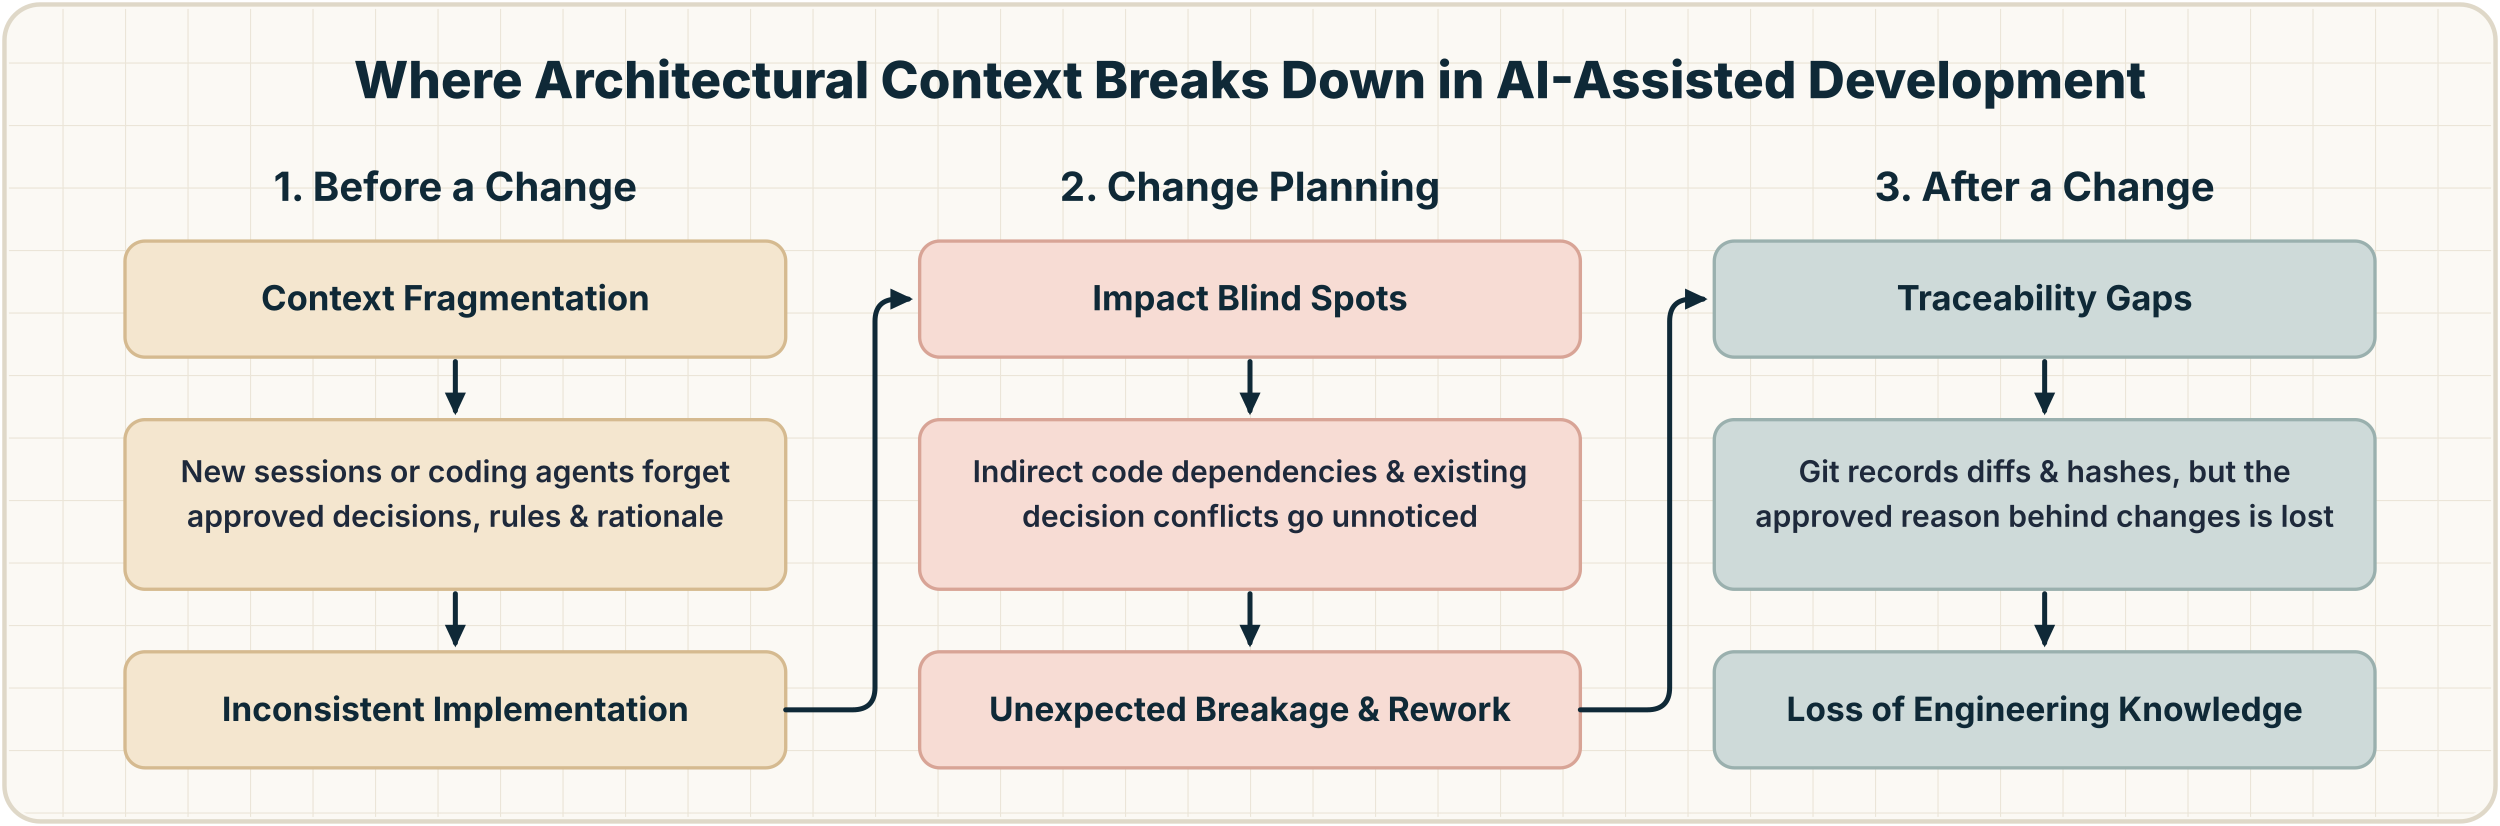
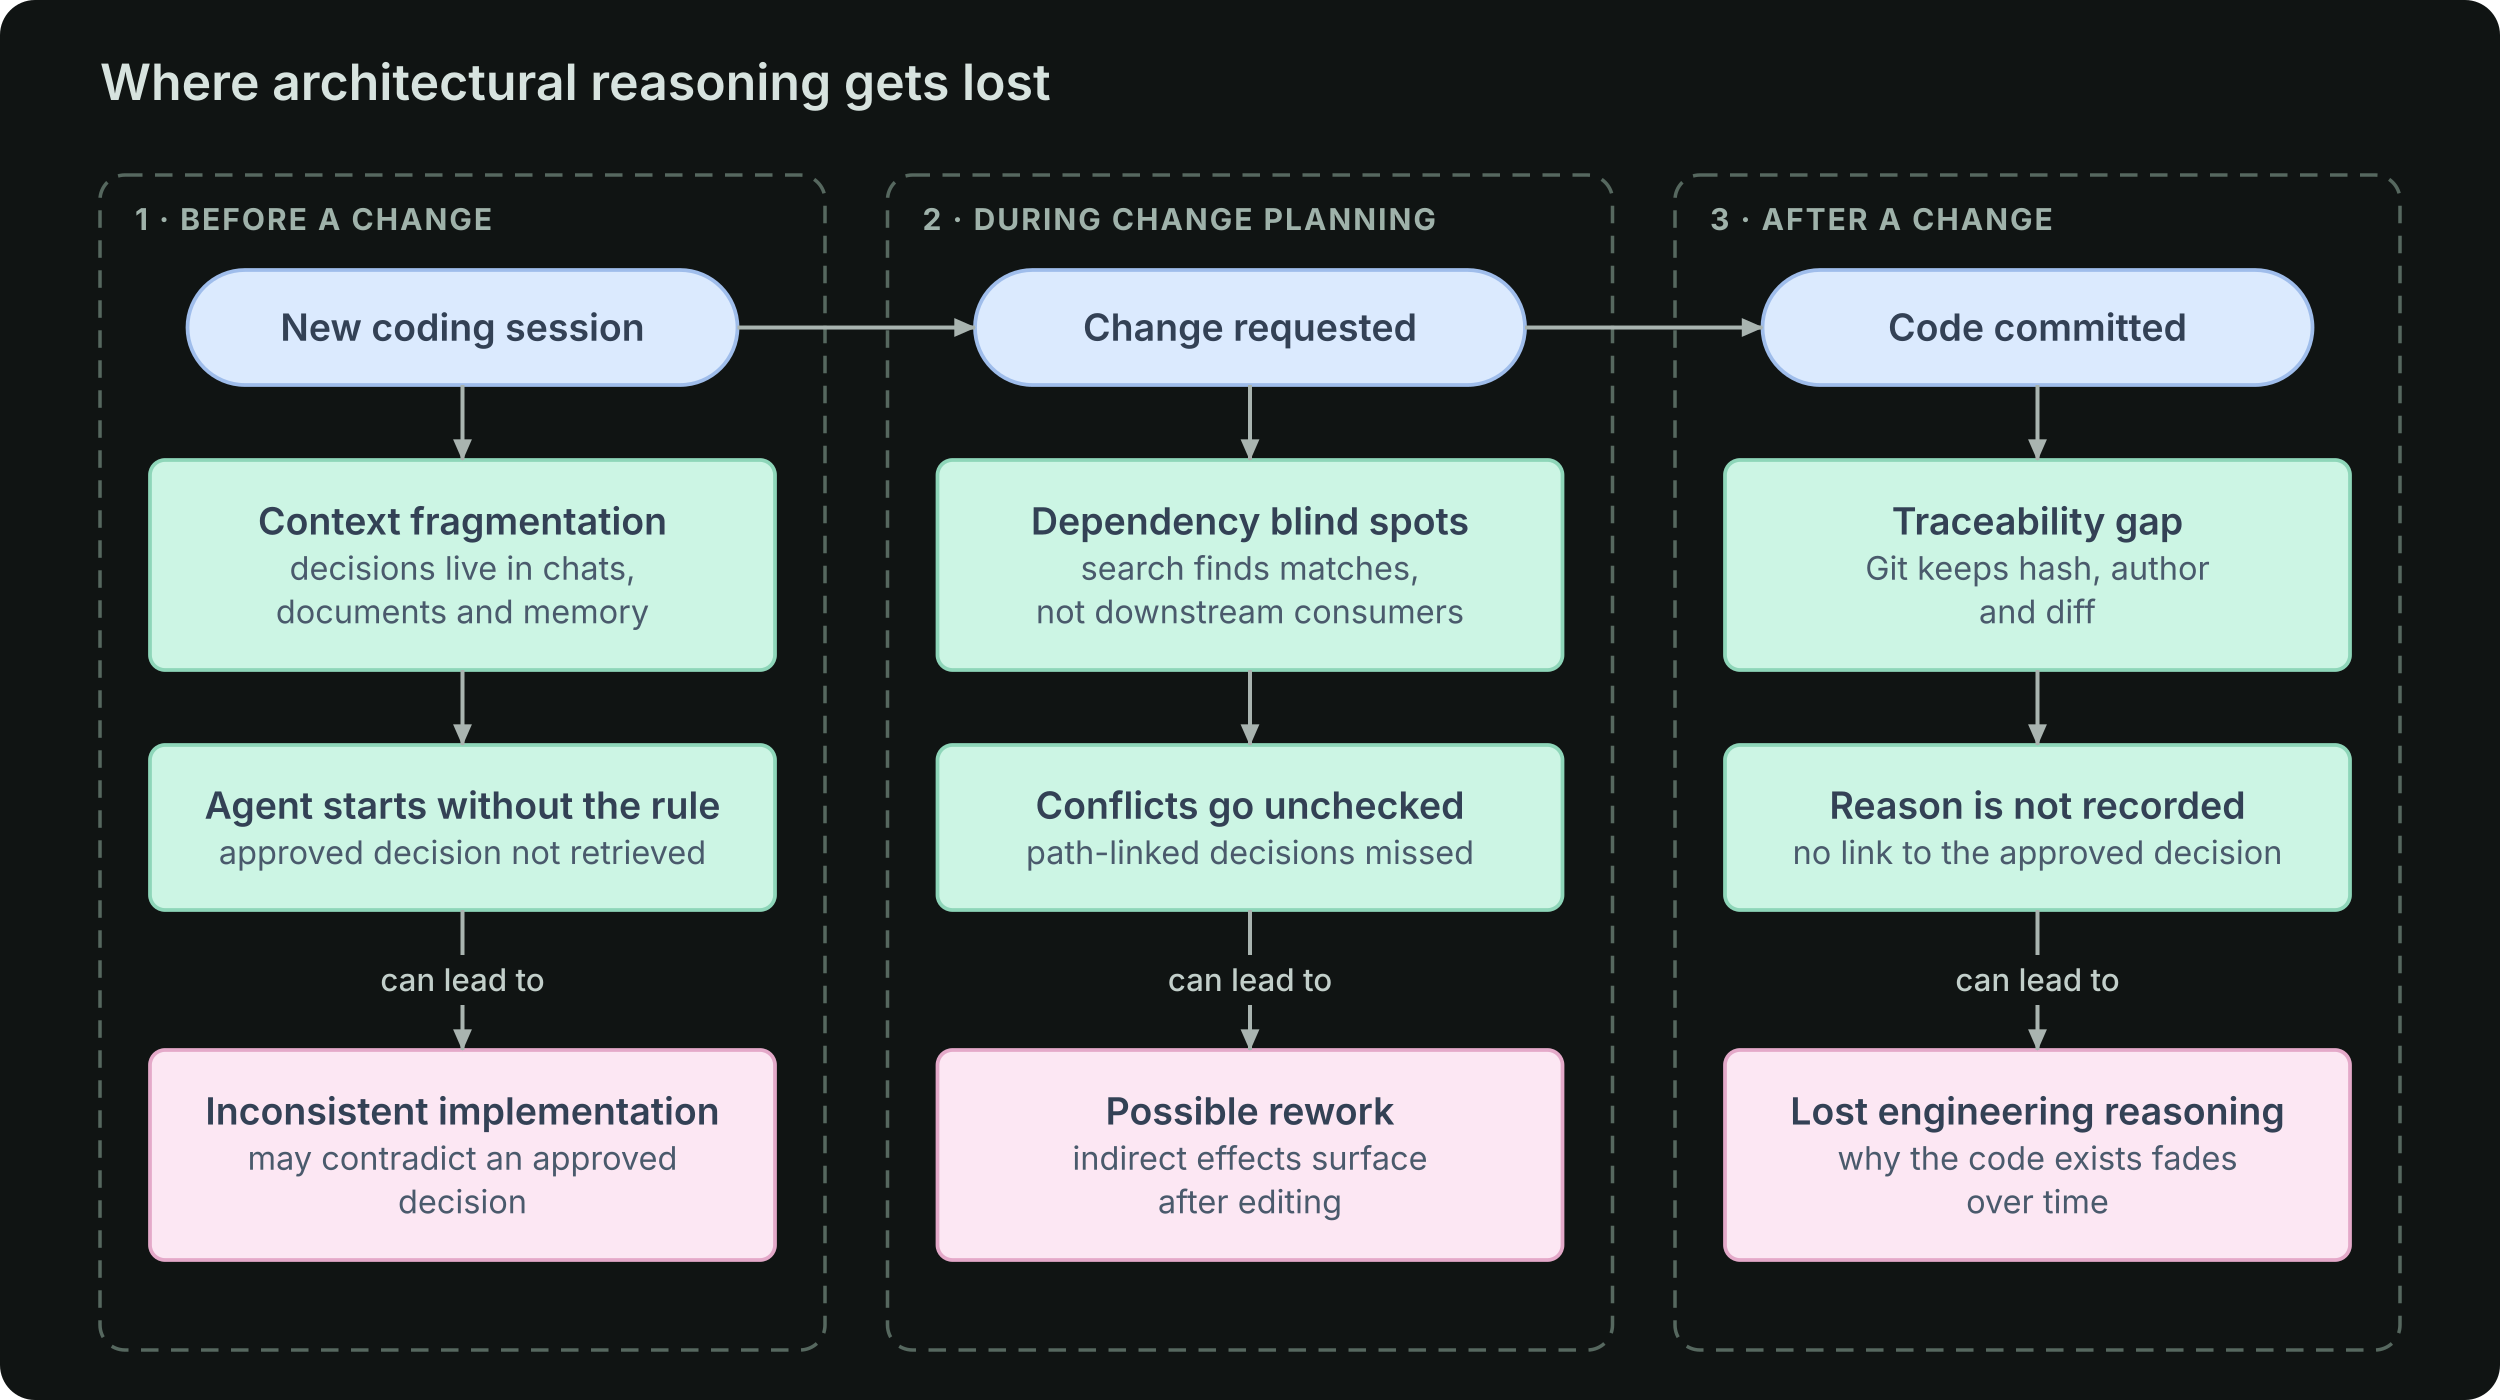
- <svg xmlns="http://www.w3.org/2000/svg" viewBox="0 0 1120 370" width="100%" height="100%" role="img" aria-labelledby="prob-title prob-desc">
+ <svg xmlns="http://www.w3.org/2000/svg" viewBox="0 0 1000 560" width="1000" height="560" role="img" aria-labelledby="t-problem-lifecycle d-problem-lifecycle">
  <defs>
-     <pattern id="bp-grid-p" width="28" height="28" patternUnits="userSpaceOnUse">
-       <path d="M 28 0 L 0 0 0 28" fill="none" stroke="#EBE5D8" stroke-width="1" />
-     </pattern>
-     <style>
-       .canvas { fill: #FBF9F4; stroke: #DFD8C8; stroke-width: 2; }
-       .col-1 { fill: #F4E6CF; stroke: #D5BA90; stroke-width: 1.5; }
-       .col-2 { fill: #F7DCD4; stroke: #D8A496; stroke-width: 1.5; }
-       .col-3 { fill: #CEDAD9; stroke: #9AB0AE; stroke-width: 1.5; }
-       .t-title { fill: #0F2937; font-family: -apple-system, BlinkMacSystemFont, "Segoe UI", Inter, Helvetica, Arial, sans-serif; font-weight: 800; }
-       .t-col { fill: #0F2937; font-family: -apple-system, BlinkMacSystemFont, "Segoe UI", Inter, Helvetica, Arial, sans-serif; font-weight: 700; }
-       .t-box-b { fill: #0F2937; font-family: -apple-system, BlinkMacSystemFont, "Segoe UI", Inter, Helvetica, Arial, sans-serif; font-weight: 700; }
-       .t-box-m { fill: #1E293B; font-family: -apple-system, BlinkMacSystemFont, "Segoe UI", Inter, Helvetica, Arial, sans-serif; font-weight: 600; }
-       .arrow { fill: none; stroke: #0F2937; stroke-width: 2.25; stroke-linecap: round; stroke-linejoin: round; }
-     </style>
-     <marker id="ar-p" viewBox="0 0 10 10" refX="7" refY="5" markerWidth="6" markerHeight="6" orient="auto">
-       <path d="M 1 1.5 L 8.5 5 L 1 8.5 z" fill="#0F2937" />
+     <marker id="arr-problem-lifecycle" viewBox="0 0 10 10" refX="9.2" refY="5" markerWidth="9" markerHeight="9" markerUnits="userSpaceOnUse" orient="auto-start-reverse">
+       <path d="M0,0.8 L9.6,5 L0,9.2 Z" fill="#A9B4B0" />
    </marker>
  </defs>
-   <rect x="2" y="2" width="1116" height="366" rx="16" class="canvas" />
-   <rect x="4" y="4" width="1112" height="362" rx="14" fill="url(#bp-grid-p)" />
-   <text x="560" y="44" text-anchor="middle" class="t-title" font-size="23">
-     Where Architectural Context Breaks Down in AI-Assisted Development
-   </text>
-   <g transform="translate(56, 72)">
-     <text x="148" y="18" text-anchor="middle" class="t-col" font-size="18">1. Before a Change</text>
-     <rect x="0" y="36" width="296" height="52" rx="9" class="col-1" />
-     <text x="148" y="67" text-anchor="middle" class="t-box-b" font-size="15.5">Context Fragmentation</text>
-     <line x1="148" y1="90" x2="148" y2="112" class="arrow" marker-end="url(#ar-p)" />
-     <rect x="0" y="116" width="296" height="76" rx="9" class="col-1" />
-     <text x="148" y="144" text-anchor="middle" class="t-box-m" font-size="13.5">New sessions or coding agents forget</text>
-     <text x="148" y="164" text-anchor="middle" class="t-box-m" font-size="13.5">approved decisions, rules &amp; rationale</text>
-     <line x1="148" y1="194" x2="148" y2="216" class="arrow" marker-end="url(#ar-p)" />
-     <rect x="0" y="220" width="296" height="52" rx="9" class="col-1" />
-     <text x="148" y="251" text-anchor="middle" class="t-box-b" font-size="15">Inconsistent Implementation</text>
+   <rect width="1000" height="560" rx="14" fill="#101413" />
+   <text x="40" y="40" font-family="Inter, 'Segoe UI', -apple-system, BlinkMacSystemFont, Helvetica, Arial, sans-serif" font-size="20" font-weight="600" fill="#D7E3DF">Where architectural reasoning gets lost</text>
+   <rect x="670" y="70" width="290" height="470" rx="10" fill="none" stroke="#56685F" stroke-width="1.4" stroke-dasharray="7 5" />
+   <text x="684" y="92" font-family="Inter, 'Segoe UI', -apple-system, BlinkMacSystemFont, Helvetica, Arial, sans-serif" font-size="12" font-weight="700" letter-spacing="0.8" fill="#9FB2AA">3 · AFTER A CHANGE</text>
+   <rect x="355" y="70" width="290" height="470" rx="10" fill="none" stroke="#56685F" stroke-width="1.4" stroke-dasharray="7 5" />
+   <text x="369" y="92" font-family="Inter, 'Segoe UI', -apple-system, BlinkMacSystemFont, Helvetica, Arial, sans-serif" font-size="12" font-weight="700" letter-spacing="0.8" fill="#9FB2AA">2 · DURING CHANGE PLANNING</text>
+   <rect x="40" y="70" width="290" height="470" rx="10" fill="none" stroke="#56685F" stroke-width="1.4" stroke-dasharray="7 5" />
+   <text x="54" y="92" font-family="Inter, 'Segoe UI', -apple-system, BlinkMacSystemFont, Helvetica, Arial, sans-serif" font-size="12" font-weight="700" letter-spacing="0.8" fill="#9FB2AA">1 · BEFORE A CHANGE</text>
+   <g>
+     <rect x="75" y="108" width="220" height="46" rx="23" fill="#DBEAFE" stroke="#9FBDEB" stroke-width="1.5" />
+     <text x="185" y="136.3" text-anchor="middle" font-family="Inter, 'Segoe UI', -apple-system, BlinkMacSystemFont, Helvetica, Arial, sans-serif" font-size="15" font-weight="600" fill="#334155">New coding session</text>
  </g>
-   <path d="M 352 318 L 382 318 Q 392 318 392 308 L 392 144 Q 392 134 402 134 L 407 134" class="arrow" marker-end="url(#ar-p)" />
-   <g transform="translate(412, 72)">
-     <text x="148" y="18" text-anchor="middle" class="t-col" font-size="18">2. Change Planning</text>
-     <rect x="0" y="36" width="296" height="52" rx="9" class="col-2" />
-     <text x="148" y="67" text-anchor="middle" class="t-box-b" font-size="15.5">Impact Blind Spots</text>
-     <line x1="148" y1="90" x2="148" y2="112" class="arrow" marker-end="url(#ar-p)" />
-     <rect x="0" y="116" width="296" height="76" rx="9" class="col-2" />
-     <text x="148" y="144" text-anchor="middle" class="t-box-m" font-size="13.5">Indirect code dependencies &amp; existing</text>
-     <text x="148" y="164" text-anchor="middle" class="t-box-m" font-size="13.5">decision conflicts go unnoticed</text>
-     <line x1="148" y1="194" x2="148" y2="216" class="arrow" marker-end="url(#ar-p)" />
-     <rect x="0" y="220" width="296" height="52" rx="9" class="col-2" />
-     <text x="148" y="251" text-anchor="middle" class="t-box-b" font-size="15">Unexpected Breakage &amp; Rework</text>
+   <g>
+     <rect x="60" y="184" width="250" height="84" rx="6" fill="#CCF5E4" stroke="#8ED6B9" stroke-width="1.5" />
+     <text x="185" y="213.8" text-anchor="middle" font-family="Inter, 'Segoe UI', -apple-system, BlinkMacSystemFont, Helvetica, Arial, sans-serif" font-size="15" font-weight="600" fill="#334155">Context fragmentation</text>
+     <text x="185" y="231.9" text-anchor="middle" font-family="Inter, 'Segoe UI', -apple-system, BlinkMacSystemFont, Helvetica, Arial, sans-serif" font-size="13" font-weight="400" fill="#4A5A6C">decisions live in chats,</text>
+     <text x="185" y="249.3" text-anchor="middle" font-family="Inter, 'Segoe UI', -apple-system, BlinkMacSystemFont, Helvetica, Arial, sans-serif" font-size="13" font-weight="400" fill="#4A5A6C">documents and memory</text>
  </g>
-   <path d="M 708 318 L 738 318 Q 748 318 748 308 L 748 144 Q 748 134 758 134 L 763 134" class="arrow" marker-end="url(#ar-p)" />
-   <g transform="translate(768, 72)">
-     <text x="148" y="18" text-anchor="middle" class="t-col" font-size="18">3. After a Change</text>
-     <rect x="0" y="36" width="296" height="52" rx="9" class="col-3" />
-     <text x="148" y="67" text-anchor="middle" class="t-box-b" font-size="15.5">Traceability Gaps</text>
-     <line x1="148" y1="90" x2="148" y2="112" class="arrow" marker-end="url(#ar-p)" />
-     <rect x="0" y="116" width="296" height="76" rx="9" class="col-3" />
-     <text x="148" y="144" text-anchor="middle" class="t-box-m" font-size="13.5">Git records diffs &amp; hashes, but the</text>
-     <text x="148" y="164" text-anchor="middle" class="t-box-m" font-size="13.5">approved reason behind changes is lost</text>
-     <line x1="148" y1="194" x2="148" y2="216" class="arrow" marker-end="url(#ar-p)" />
-     <rect x="0" y="220" width="296" height="52" rx="9" class="col-3" />
-     <text x="148" y="251" text-anchor="middle" class="t-box-b" font-size="15">Loss of Engineering Knowledge</text>
+   <g>
+     <rect x="60" y="298" width="250" height="66" rx="6" fill="#CCF5E4" stroke="#8ED6B9" stroke-width="1.5" />
+     <text x="185" y="327.5" text-anchor="middle" font-family="Inter, 'Segoe UI', -apple-system, BlinkMacSystemFont, Helvetica, Arial, sans-serif" font-size="15" font-weight="600" fill="#334155">Agent starts without the rule</text>
+     <text x="185" y="345.6" text-anchor="middle" font-family="Inter, 'Segoe UI', -apple-system, BlinkMacSystemFont, Helvetica, Arial, sans-serif" font-size="13" font-weight="400" fill="#4A5A6C">approved decision not retrieved</text>
  </g>
+   <g>
+     <rect x="60" y="420" width="250" height="84" rx="6" fill="#FCE7F3" stroke="#E4A9C9" stroke-width="1.5" />
+     <text x="185" y="449.8" text-anchor="middle" font-family="Inter, 'Segoe UI', -apple-system, BlinkMacSystemFont, Helvetica, Arial, sans-serif" font-size="15" font-weight="600" fill="#334155">Inconsistent implementation</text>
+     <text x="185" y="467.9" text-anchor="middle" font-family="Inter, 'Segoe UI', -apple-system, BlinkMacSystemFont, Helvetica, Arial, sans-serif" font-size="13" font-weight="400" fill="#4A5A6C">may contradict an approved</text>
+     <text x="185" y="485.3" text-anchor="middle" font-family="Inter, 'Segoe UI', -apple-system, BlinkMacSystemFont, Helvetica, Arial, sans-serif" font-size="13" font-weight="400" fill="#4A5A6C">decision</text>
+   </g>
+   <path d="M185,154 L185,184" fill="none" stroke="#A9B4B0" stroke-width="1.6" stroke-linejoin="round" marker-end="url(#arr-problem-lifecycle)" />
+   <path d="M185,268 L185,298" fill="none" stroke="#A9B4B0" stroke-width="1.6" stroke-linejoin="round" marker-end="url(#arr-problem-lifecycle)" />
+   <path d="M185,364 L185,420" fill="none" stroke="#A9B4B0" stroke-width="1.6" stroke-linejoin="round" marker-end="url(#arr-problem-lifecycle)" />
+   <g>
+     <rect x="390" y="108" width="220" height="46" rx="23" fill="#DBEAFE" stroke="#9FBDEB" stroke-width="1.5" />
+     <text x="500" y="136.3" text-anchor="middle" font-family="Inter, 'Segoe UI', -apple-system, BlinkMacSystemFont, Helvetica, Arial, sans-serif" font-size="15" font-weight="600" fill="#334155">Change requested</text>
+   </g>
+   <g>
+     <rect x="375" y="184" width="250" height="84" rx="6" fill="#CCF5E4" stroke="#8ED6B9" stroke-width="1.5" />
+     <text x="500" y="213.8" text-anchor="middle" font-family="Inter, 'Segoe UI', -apple-system, BlinkMacSystemFont, Helvetica, Arial, sans-serif" font-size="15" font-weight="600" fill="#334155">Dependency blind spots</text>
+     <text x="500" y="231.9" text-anchor="middle" font-family="Inter, 'Segoe UI', -apple-system, BlinkMacSystemFont, Helvetica, Arial, sans-serif" font-size="13" font-weight="400" fill="#4A5A6C">search finds matches,</text>
+     <text x="500" y="249.3" text-anchor="middle" font-family="Inter, 'Segoe UI', -apple-system, BlinkMacSystemFont, Helvetica, Arial, sans-serif" font-size="13" font-weight="400" fill="#4A5A6C">not downstream consumers</text>
+   </g>
+   <g>
+     <rect x="375" y="298" width="250" height="66" rx="6" fill="#CCF5E4" stroke="#8ED6B9" stroke-width="1.5" />
+     <text x="500" y="327.5" text-anchor="middle" font-family="Inter, 'Segoe UI', -apple-system, BlinkMacSystemFont, Helvetica, Arial, sans-serif" font-size="15" font-weight="600" fill="#334155">Conflicts go unchecked</text>
+     <text x="500" y="345.6" text-anchor="middle" font-family="Inter, 'Segoe UI', -apple-system, BlinkMacSystemFont, Helvetica, Arial, sans-serif" font-size="13" font-weight="400" fill="#4A5A6C">path-linked decisions missed</text>
+   </g>
+   <g>
+     <rect x="375" y="420" width="250" height="84" rx="6" fill="#FCE7F3" stroke="#E4A9C9" stroke-width="1.5" />
+     <text x="500" y="449.8" text-anchor="middle" font-family="Inter, 'Segoe UI', -apple-system, BlinkMacSystemFont, Helvetica, Arial, sans-serif" font-size="15" font-weight="600" fill="#334155">Possible rework</text>
+     <text x="500" y="467.9" text-anchor="middle" font-family="Inter, 'Segoe UI', -apple-system, BlinkMacSystemFont, Helvetica, Arial, sans-serif" font-size="13" font-weight="400" fill="#4A5A6C">indirect effects surface</text>
+     <text x="500" y="485.3" text-anchor="middle" font-family="Inter, 'Segoe UI', -apple-system, BlinkMacSystemFont, Helvetica, Arial, sans-serif" font-size="13" font-weight="400" fill="#4A5A6C">after editing</text>
+   </g>
+   <path d="M500,154 L500,184" fill="none" stroke="#A9B4B0" stroke-width="1.6" stroke-linejoin="round" marker-end="url(#arr-problem-lifecycle)" />
+   <path d="M500,268 L500,298" fill="none" stroke="#A9B4B0" stroke-width="1.6" stroke-linejoin="round" marker-end="url(#arr-problem-lifecycle)" />
+   <path d="M500,364 L500,420" fill="none" stroke="#A9B4B0" stroke-width="1.6" stroke-linejoin="round" marker-end="url(#arr-problem-lifecycle)" />
+   <g>
+     <rect x="705" y="108" width="220" height="46" rx="23" fill="#DBEAFE" stroke="#9FBDEB" stroke-width="1.5" />
+     <text x="815" y="136.3" text-anchor="middle" font-family="Inter, 'Segoe UI', -apple-system, BlinkMacSystemFont, Helvetica, Arial, sans-serif" font-size="15" font-weight="600" fill="#334155">Code committed</text>
+   </g>
+   <g>
+     <rect x="690" y="184" width="250" height="84" rx="6" fill="#CCF5E4" stroke="#8ED6B9" stroke-width="1.5" />
+     <text x="815" y="213.8" text-anchor="middle" font-family="Inter, 'Segoe UI', -apple-system, BlinkMacSystemFont, Helvetica, Arial, sans-serif" font-size="15" font-weight="600" fill="#334155">Traceability gap</text>
+     <text x="815" y="231.9" text-anchor="middle" font-family="Inter, 'Segoe UI', -apple-system, BlinkMacSystemFont, Helvetica, Arial, sans-serif" font-size="13" font-weight="400" fill="#4A5A6C">Git keeps hash, author</text>
+     <text x="815" y="249.3" text-anchor="middle" font-family="Inter, 'Segoe UI', -apple-system, BlinkMacSystemFont, Helvetica, Arial, sans-serif" font-size="13" font-weight="400" fill="#4A5A6C">and diff</text>
+   </g>
+   <g>
+     <rect x="690" y="298" width="250" height="66" rx="6" fill="#CCF5E4" stroke="#8ED6B9" stroke-width="1.5" />
+     <text x="815" y="327.5" text-anchor="middle" font-family="Inter, 'Segoe UI', -apple-system, BlinkMacSystemFont, Helvetica, Arial, sans-serif" font-size="15" font-weight="600" fill="#334155">Reason is not recorded</text>
+     <text x="815" y="345.6" text-anchor="middle" font-family="Inter, 'Segoe UI', -apple-system, BlinkMacSystemFont, Helvetica, Arial, sans-serif" font-size="13" font-weight="400" fill="#4A5A6C">no link to the approved decision</text>
+   </g>
+   <g>
+     <rect x="690" y="420" width="250" height="84" rx="6" fill="#FCE7F3" stroke="#E4A9C9" stroke-width="1.5" />
+     <text x="815" y="449.8" text-anchor="middle" font-family="Inter, 'Segoe UI', -apple-system, BlinkMacSystemFont, Helvetica, Arial, sans-serif" font-size="15" font-weight="600" fill="#334155">Lost engineering reasoning</text>
+     <text x="815" y="467.9" text-anchor="middle" font-family="Inter, 'Segoe UI', -apple-system, BlinkMacSystemFont, Helvetica, Arial, sans-serif" font-size="13" font-weight="400" fill="#4A5A6C">why the code exists fades</text>
+     <text x="815" y="485.3" text-anchor="middle" font-family="Inter, 'Segoe UI', -apple-system, BlinkMacSystemFont, Helvetica, Arial, sans-serif" font-size="13" font-weight="400" fill="#4A5A6C">over time</text>
+   </g>
+   <path d="M815,154 L815,184" fill="none" stroke="#A9B4B0" stroke-width="1.6" stroke-linejoin="round" marker-end="url(#arr-problem-lifecycle)" />
+   <path d="M815,268 L815,298" fill="none" stroke="#A9B4B0" stroke-width="1.6" stroke-linejoin="round" marker-end="url(#arr-problem-lifecycle)" />
+   <path d="M815,364 L815,420" fill="none" stroke="#A9B4B0" stroke-width="1.6" stroke-linejoin="round" marker-end="url(#arr-problem-lifecycle)" />
+   <path d="M295,131 L390,131" fill="none" stroke="#A9B4B0" stroke-width="1.6" stroke-linejoin="round" marker-end="url(#arr-problem-lifecycle)" />
+   <path d="M610,131 L705,131" fill="none" stroke="#A9B4B0" stroke-width="1.6" stroke-linejoin="round" marker-end="url(#arr-problem-lifecycle)" />
+   <rect x="148.9" y="382.0" width="72.3" height="20" rx="4" fill="#101413" />
+   <text x="185" y="396.4" text-anchor="middle" font-family="Inter, 'Segoe UI', -apple-system, BlinkMacSystemFont, Helvetica, Arial, sans-serif" font-size="12.5" font-weight="500" fill="#C2CFCA">can lead to</text>
+   <rect x="463.9" y="382.0" width="72.3" height="20" rx="4" fill="#101413" />
+   <text x="500" y="396.4" text-anchor="middle" font-family="Inter, 'Segoe UI', -apple-system, BlinkMacSystemFont, Helvetica, Arial, sans-serif" font-size="12.5" font-weight="500" fill="#C2CFCA">can lead to</text>
+   <rect x="778.9" y="382.0" width="72.3" height="20" rx="4" fill="#101413" />
+   <text x="815" y="396.4" text-anchor="middle" font-family="Inter, 'Segoe UI', -apple-system, BlinkMacSystemFont, Helvetica, Arial, sans-serif" font-size="12.5" font-weight="500" fill="#C2CFCA">can lead to</text>
</svg>
